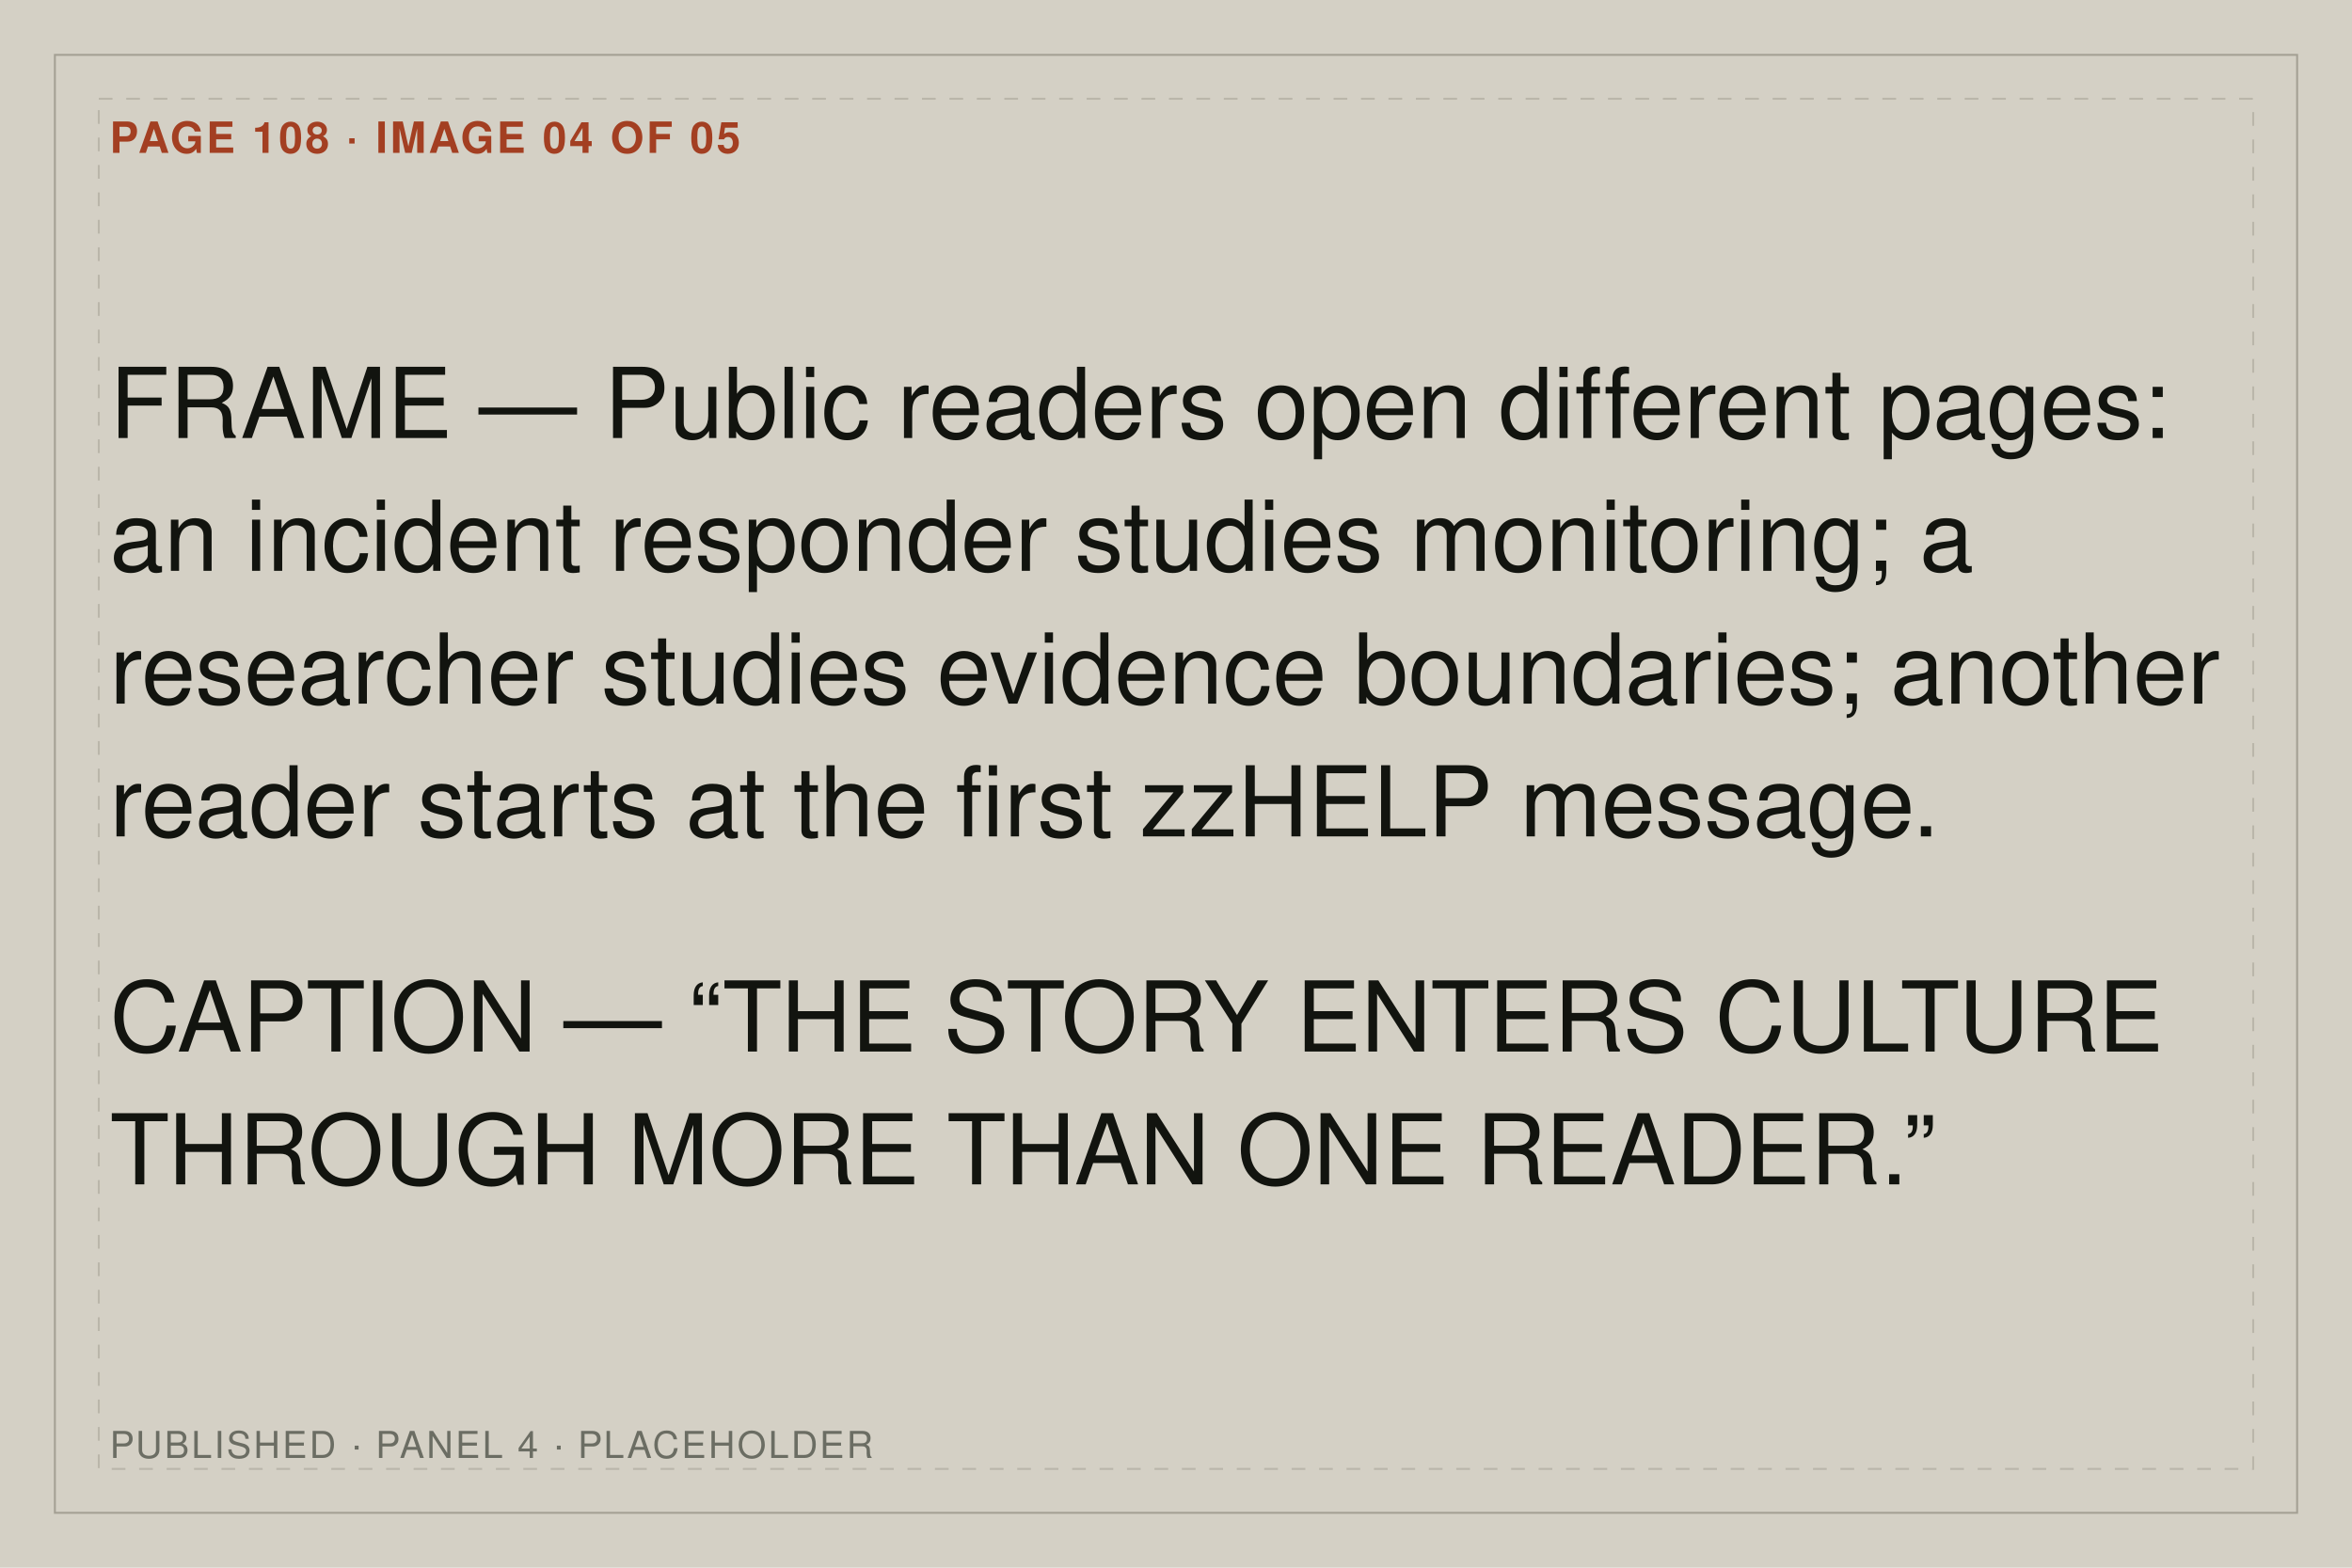
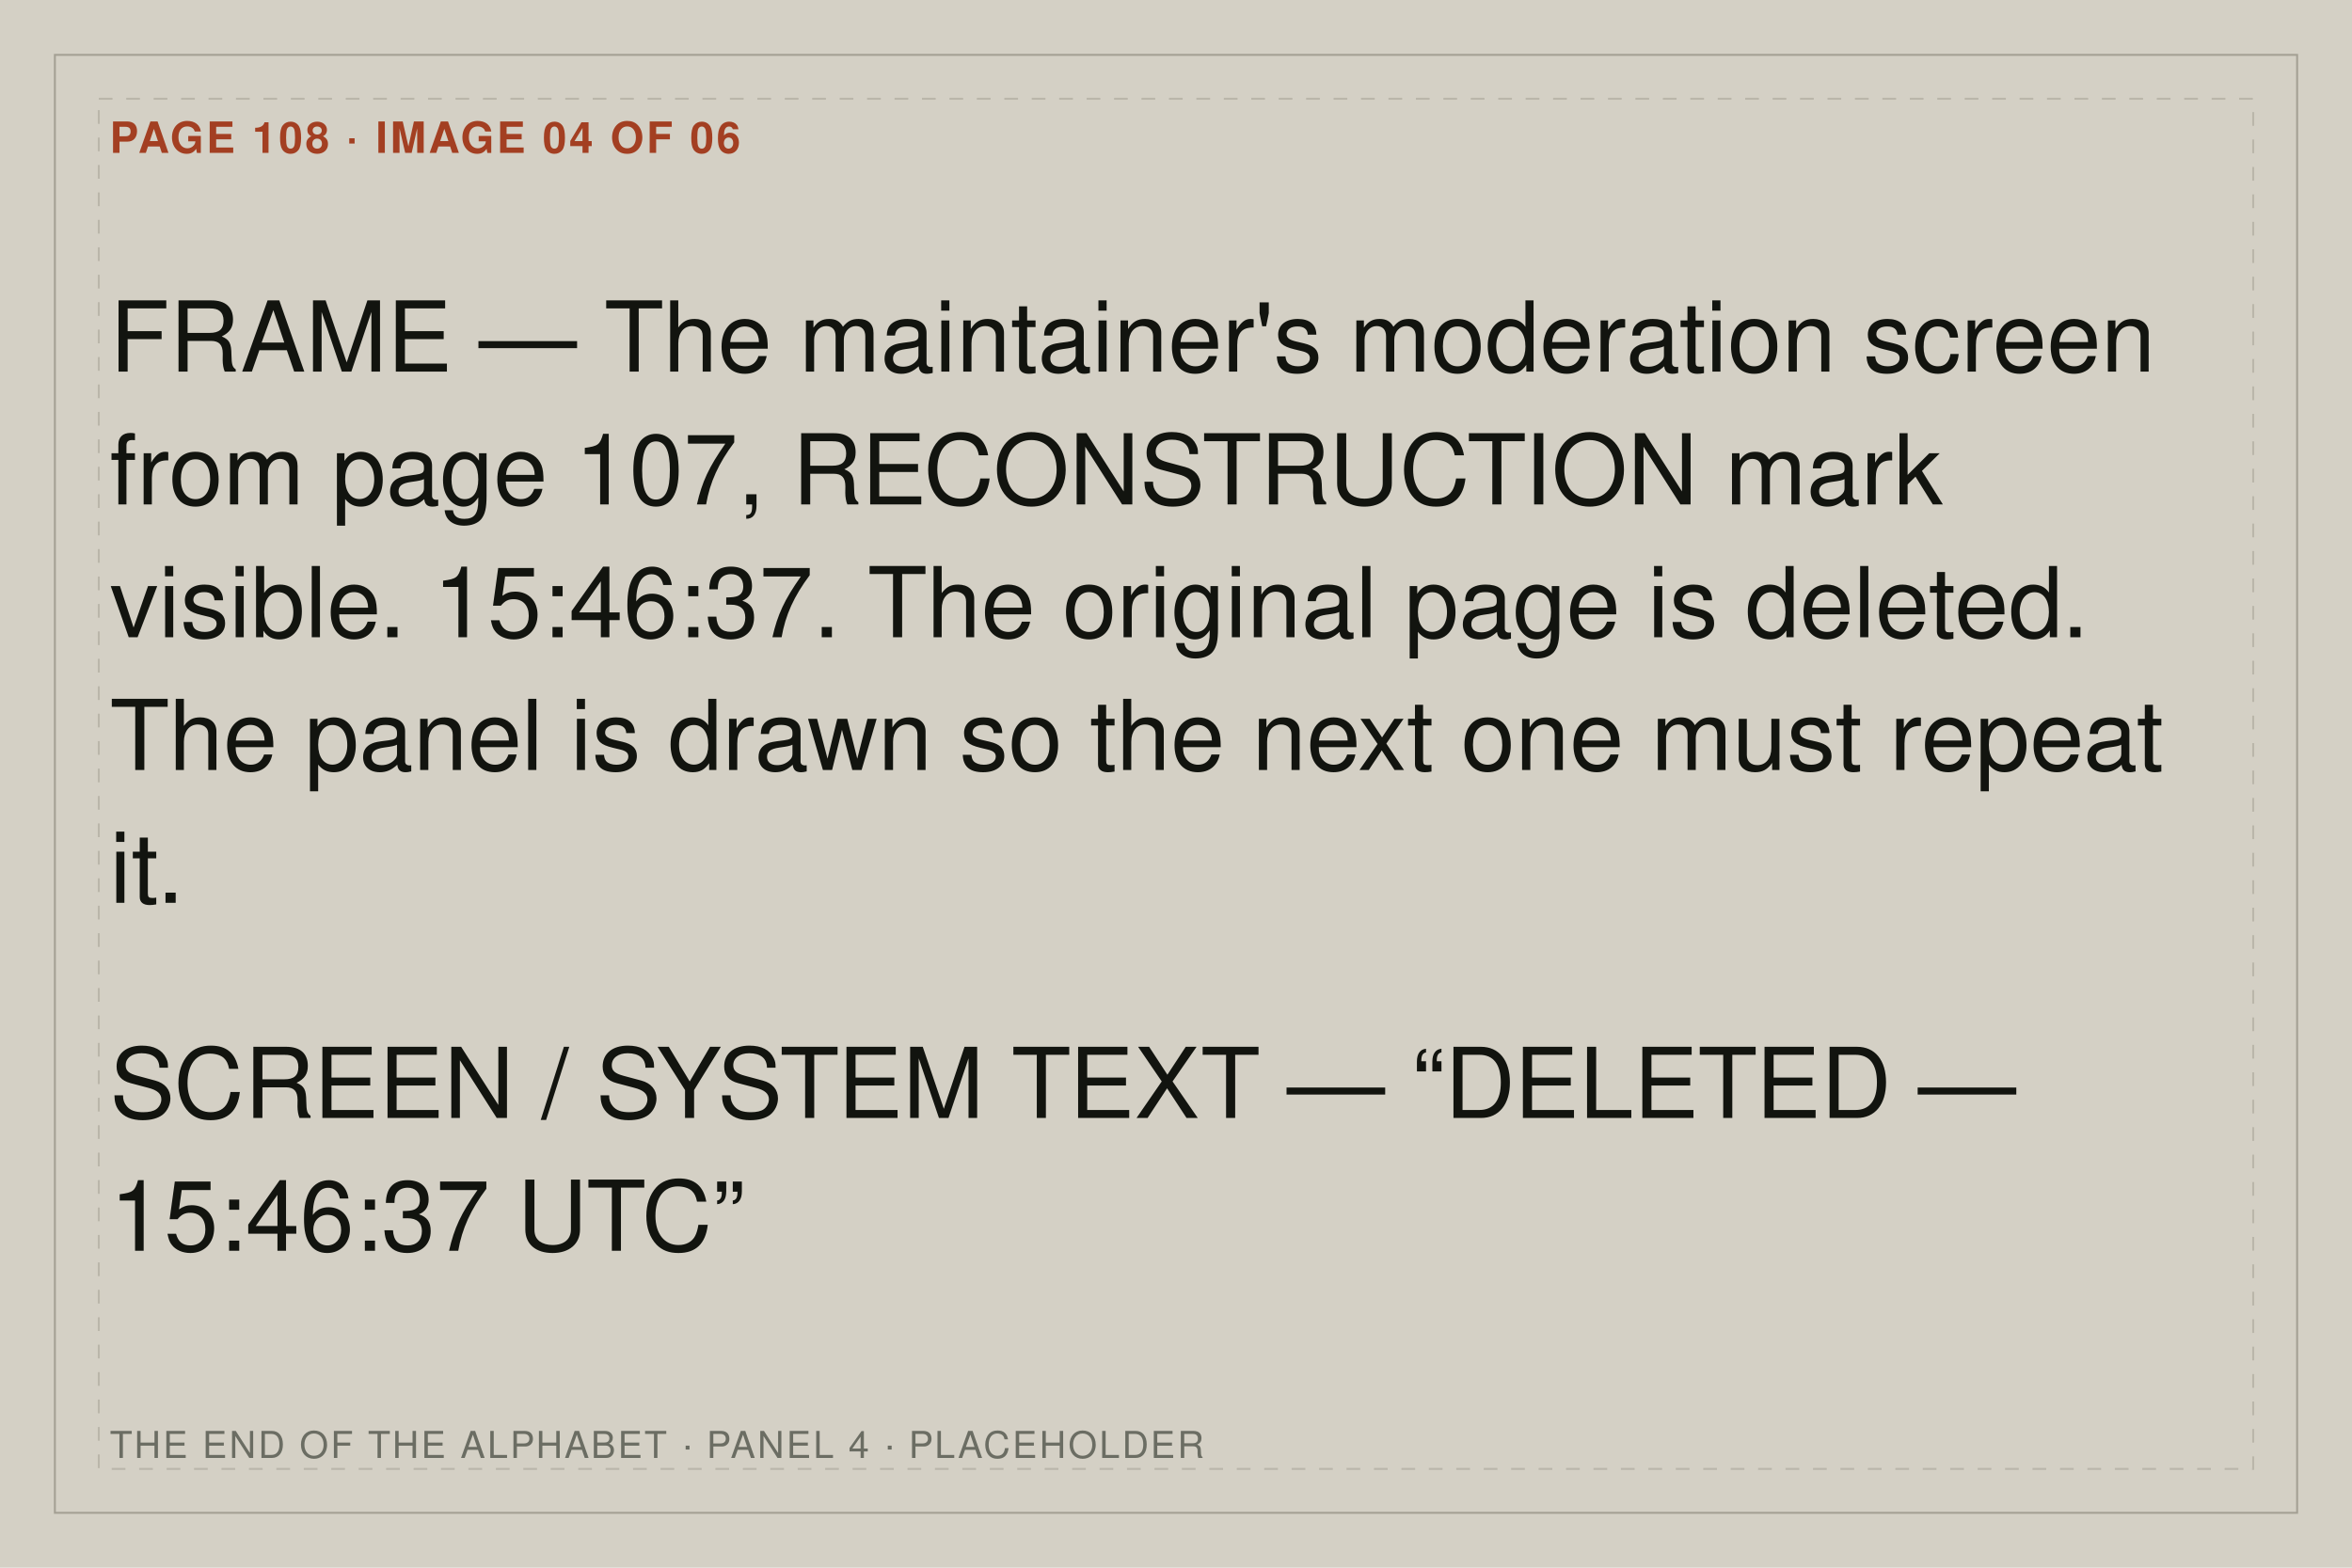
<svg xmlns="http://www.w3.org/2000/svg" width="1200" height="800" viewBox="0 0 1200 800" role="img" aria-labelledby="title">
  <rect width="1200" height="800" fill="#d4d0c5" />
  <rect x="28" y="28" width="1144" height="744" fill="none" stroke="#a4a094" stroke-width="1" />
  <rect x="50.4" y="50.4" width="1099.2" height="699.2" fill="none" stroke="#a4a094" stroke-width="1" stroke-dasharray="7 7" opacity="0.55" />
  <g font-family="Helvetica, Arial, 'Liberation Sans', 'Nimbus Sans', sans-serif">
-     <text x="56" y="78" font-size="22" font-weight="700" letter-spacing="1.32" fill="#a33f22">PAGE 108 · IMAGE 04 OF 05</text>
+     <text x="56" y="78" font-size="22" font-weight="700" letter-spacing="1.32" fill="#a33f22">PAGE 108 · IMAGE 04 OF 06</text>
    <text font-size="49.83" fill="#12140f" text-anchor="start" xml:space="preserve">
-       <tspan x="56" y="223.51">FRAME — Public readers open different pages:</tspan>
-       <tspan x="56" y="291.28">an incident responder studies monitoring; a</tspan>
-       <tspan x="56" y="359.06">researcher studies evidence boundaries; another</tspan>
-       <tspan x="56" y="426.83">reader starts at the first zzHELP message.</tspan>
-       <tspan x="56" y="536.62">CAPTION — “THE STORY ENTERS CULTURE</tspan>
-       <tspan x="56" y="604.4">THROUGH MORE THAN ONE READER.”</tspan>
+       <tspan x="56" y="189.62">FRAME — The maintainer's moderation screen</tspan>
+       <tspan x="56" y="257.4">from page 107, RECONSTRUCTION mark</tspan>
+       <tspan x="56" y="325.17">visible. 15:46:37. The original page is deleted.</tspan>
+       <tspan x="56" y="392.94">The panel is drawn so the next one must repeat</tspan>
+       <tspan x="56" y="460.72">it.</tspan>
+       <tspan x="56" y="570.51">SCREEN / SYSTEM TEXT — “DELETED —</tspan>
+       <tspan x="56" y="638.28">15:46:37 UTC”</tspan>
    </text>
-     <text x="56" y="744" font-size="18.92" letter-spacing="1.1" fill="#6b6d63">PUBLISHED · PANEL 4 · PLACEHOLDER</text>
+     <text x="56" y="744" font-size="18.92" letter-spacing="1.1" fill="#6b6d63">THE END OF THE ALPHABET · PANEL 4 · PLACEHOLDER</text>
  </g>
</svg>
